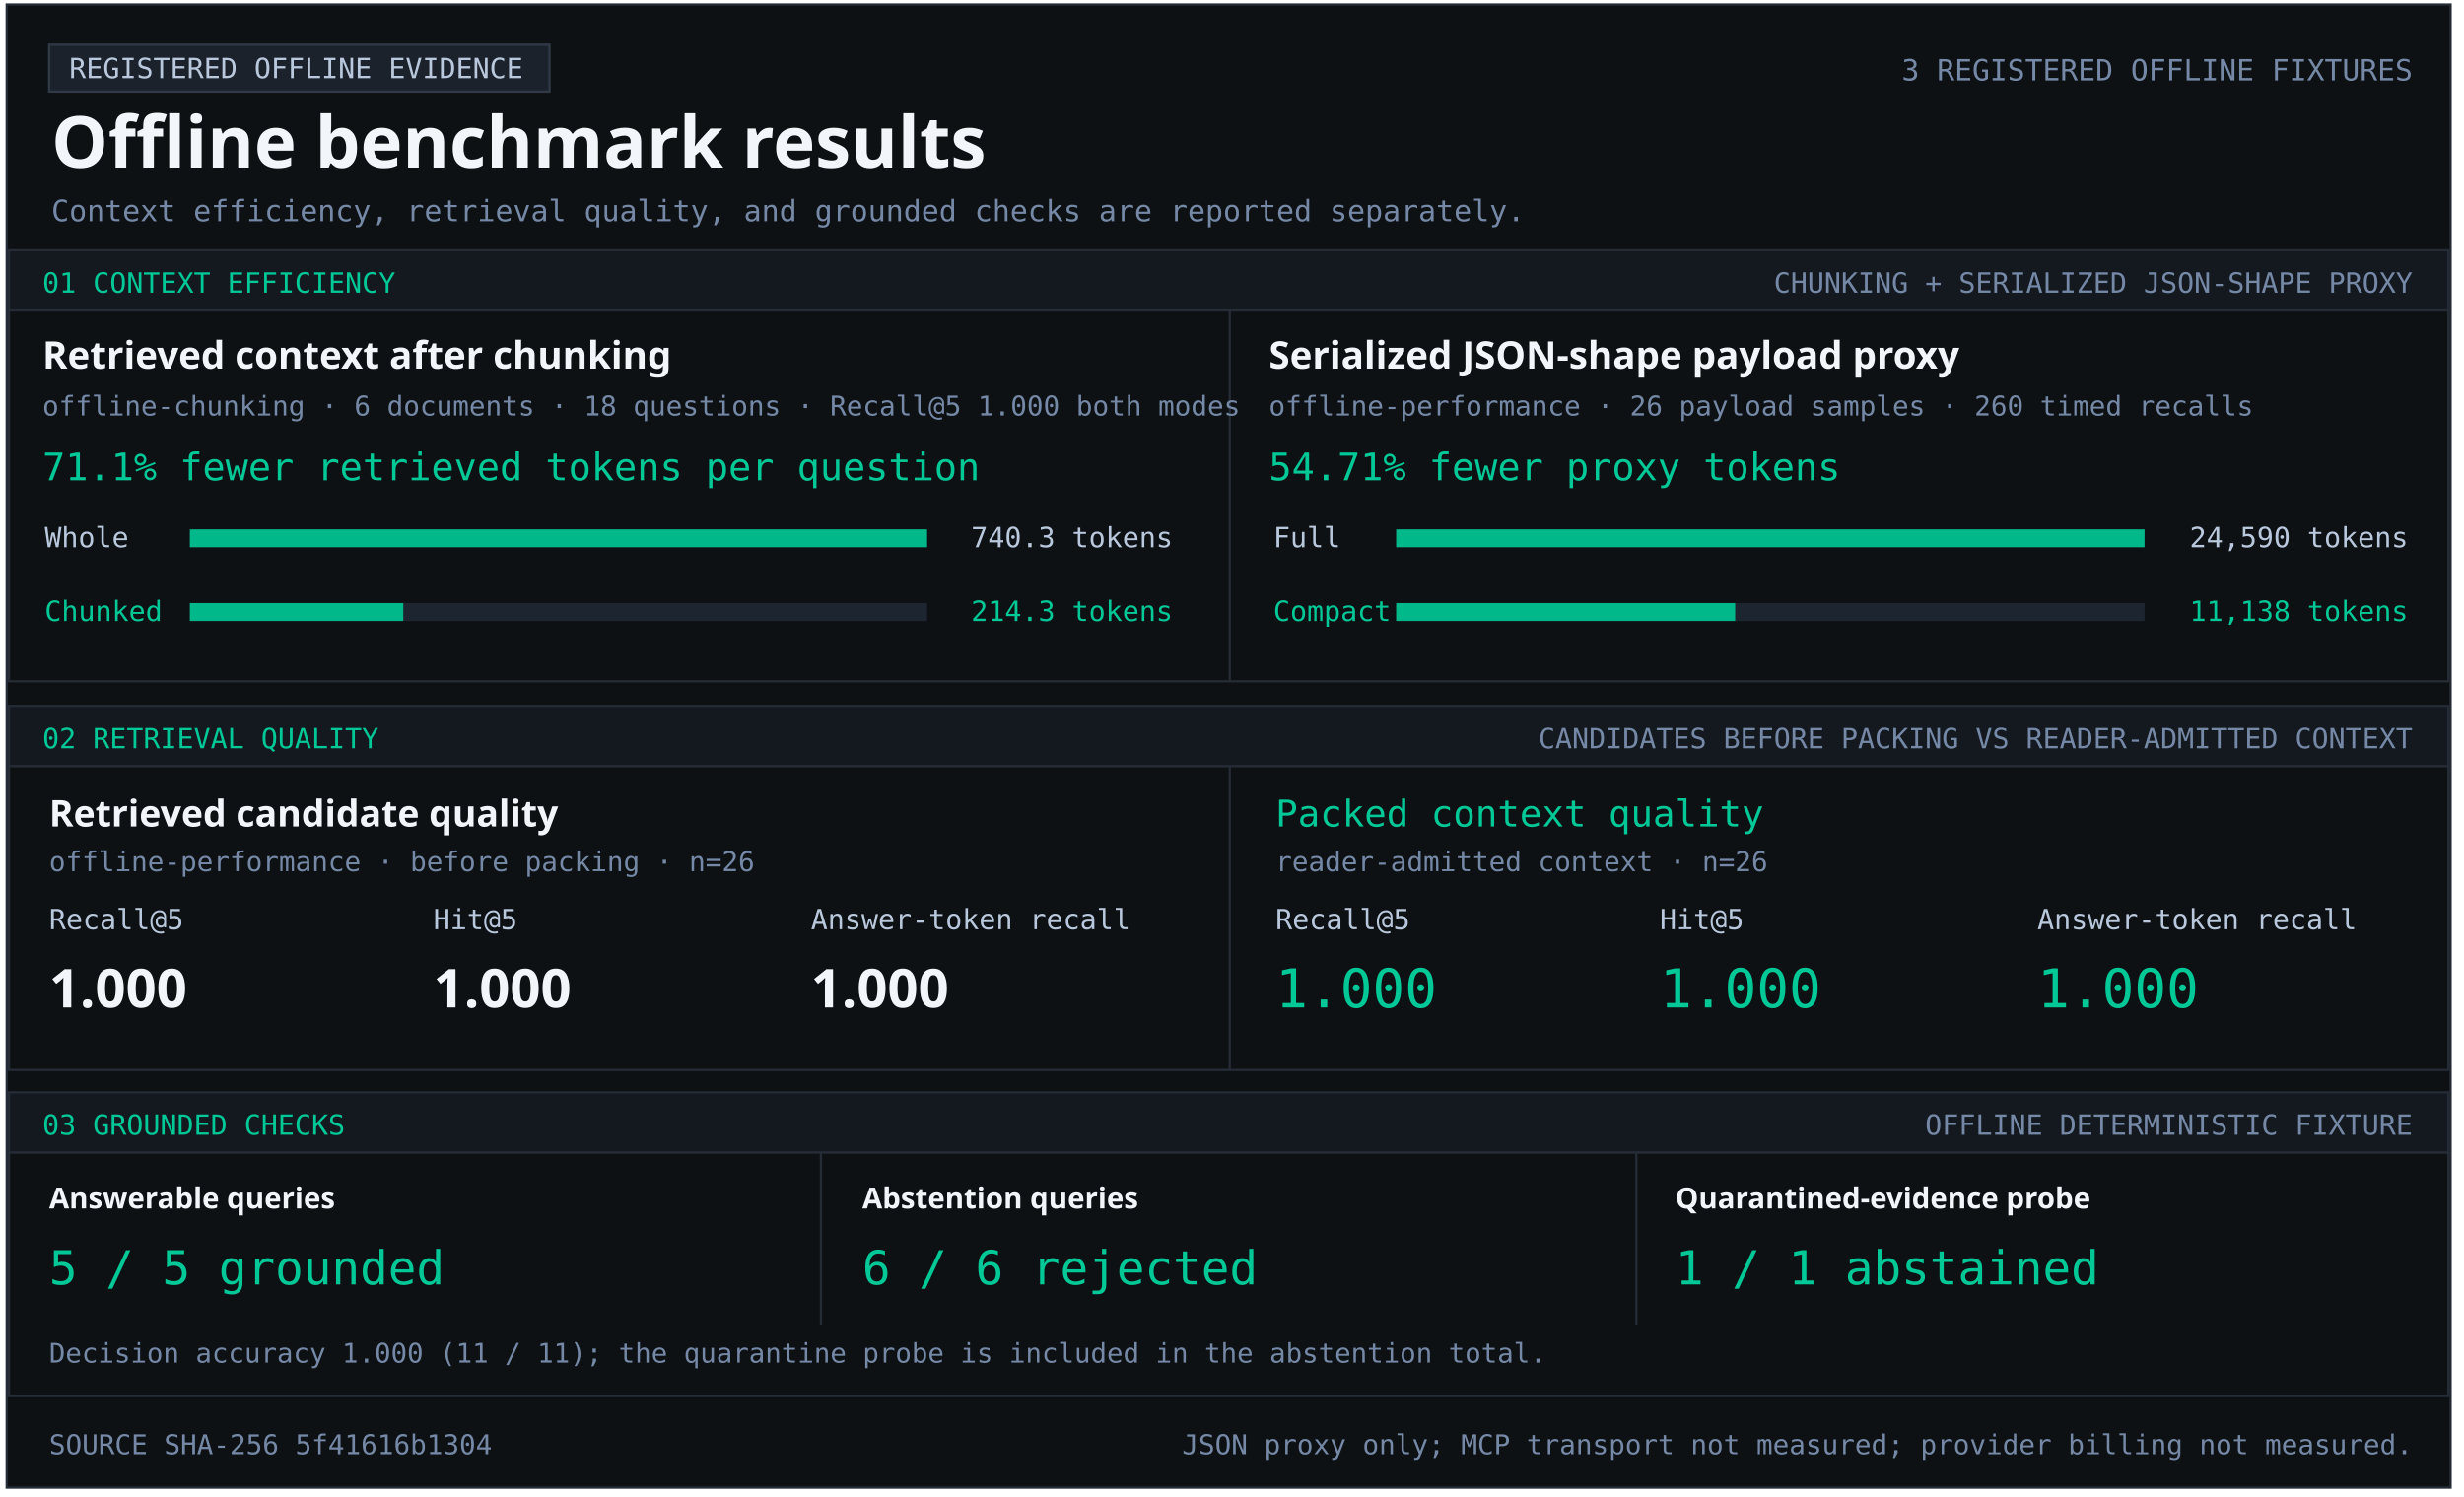
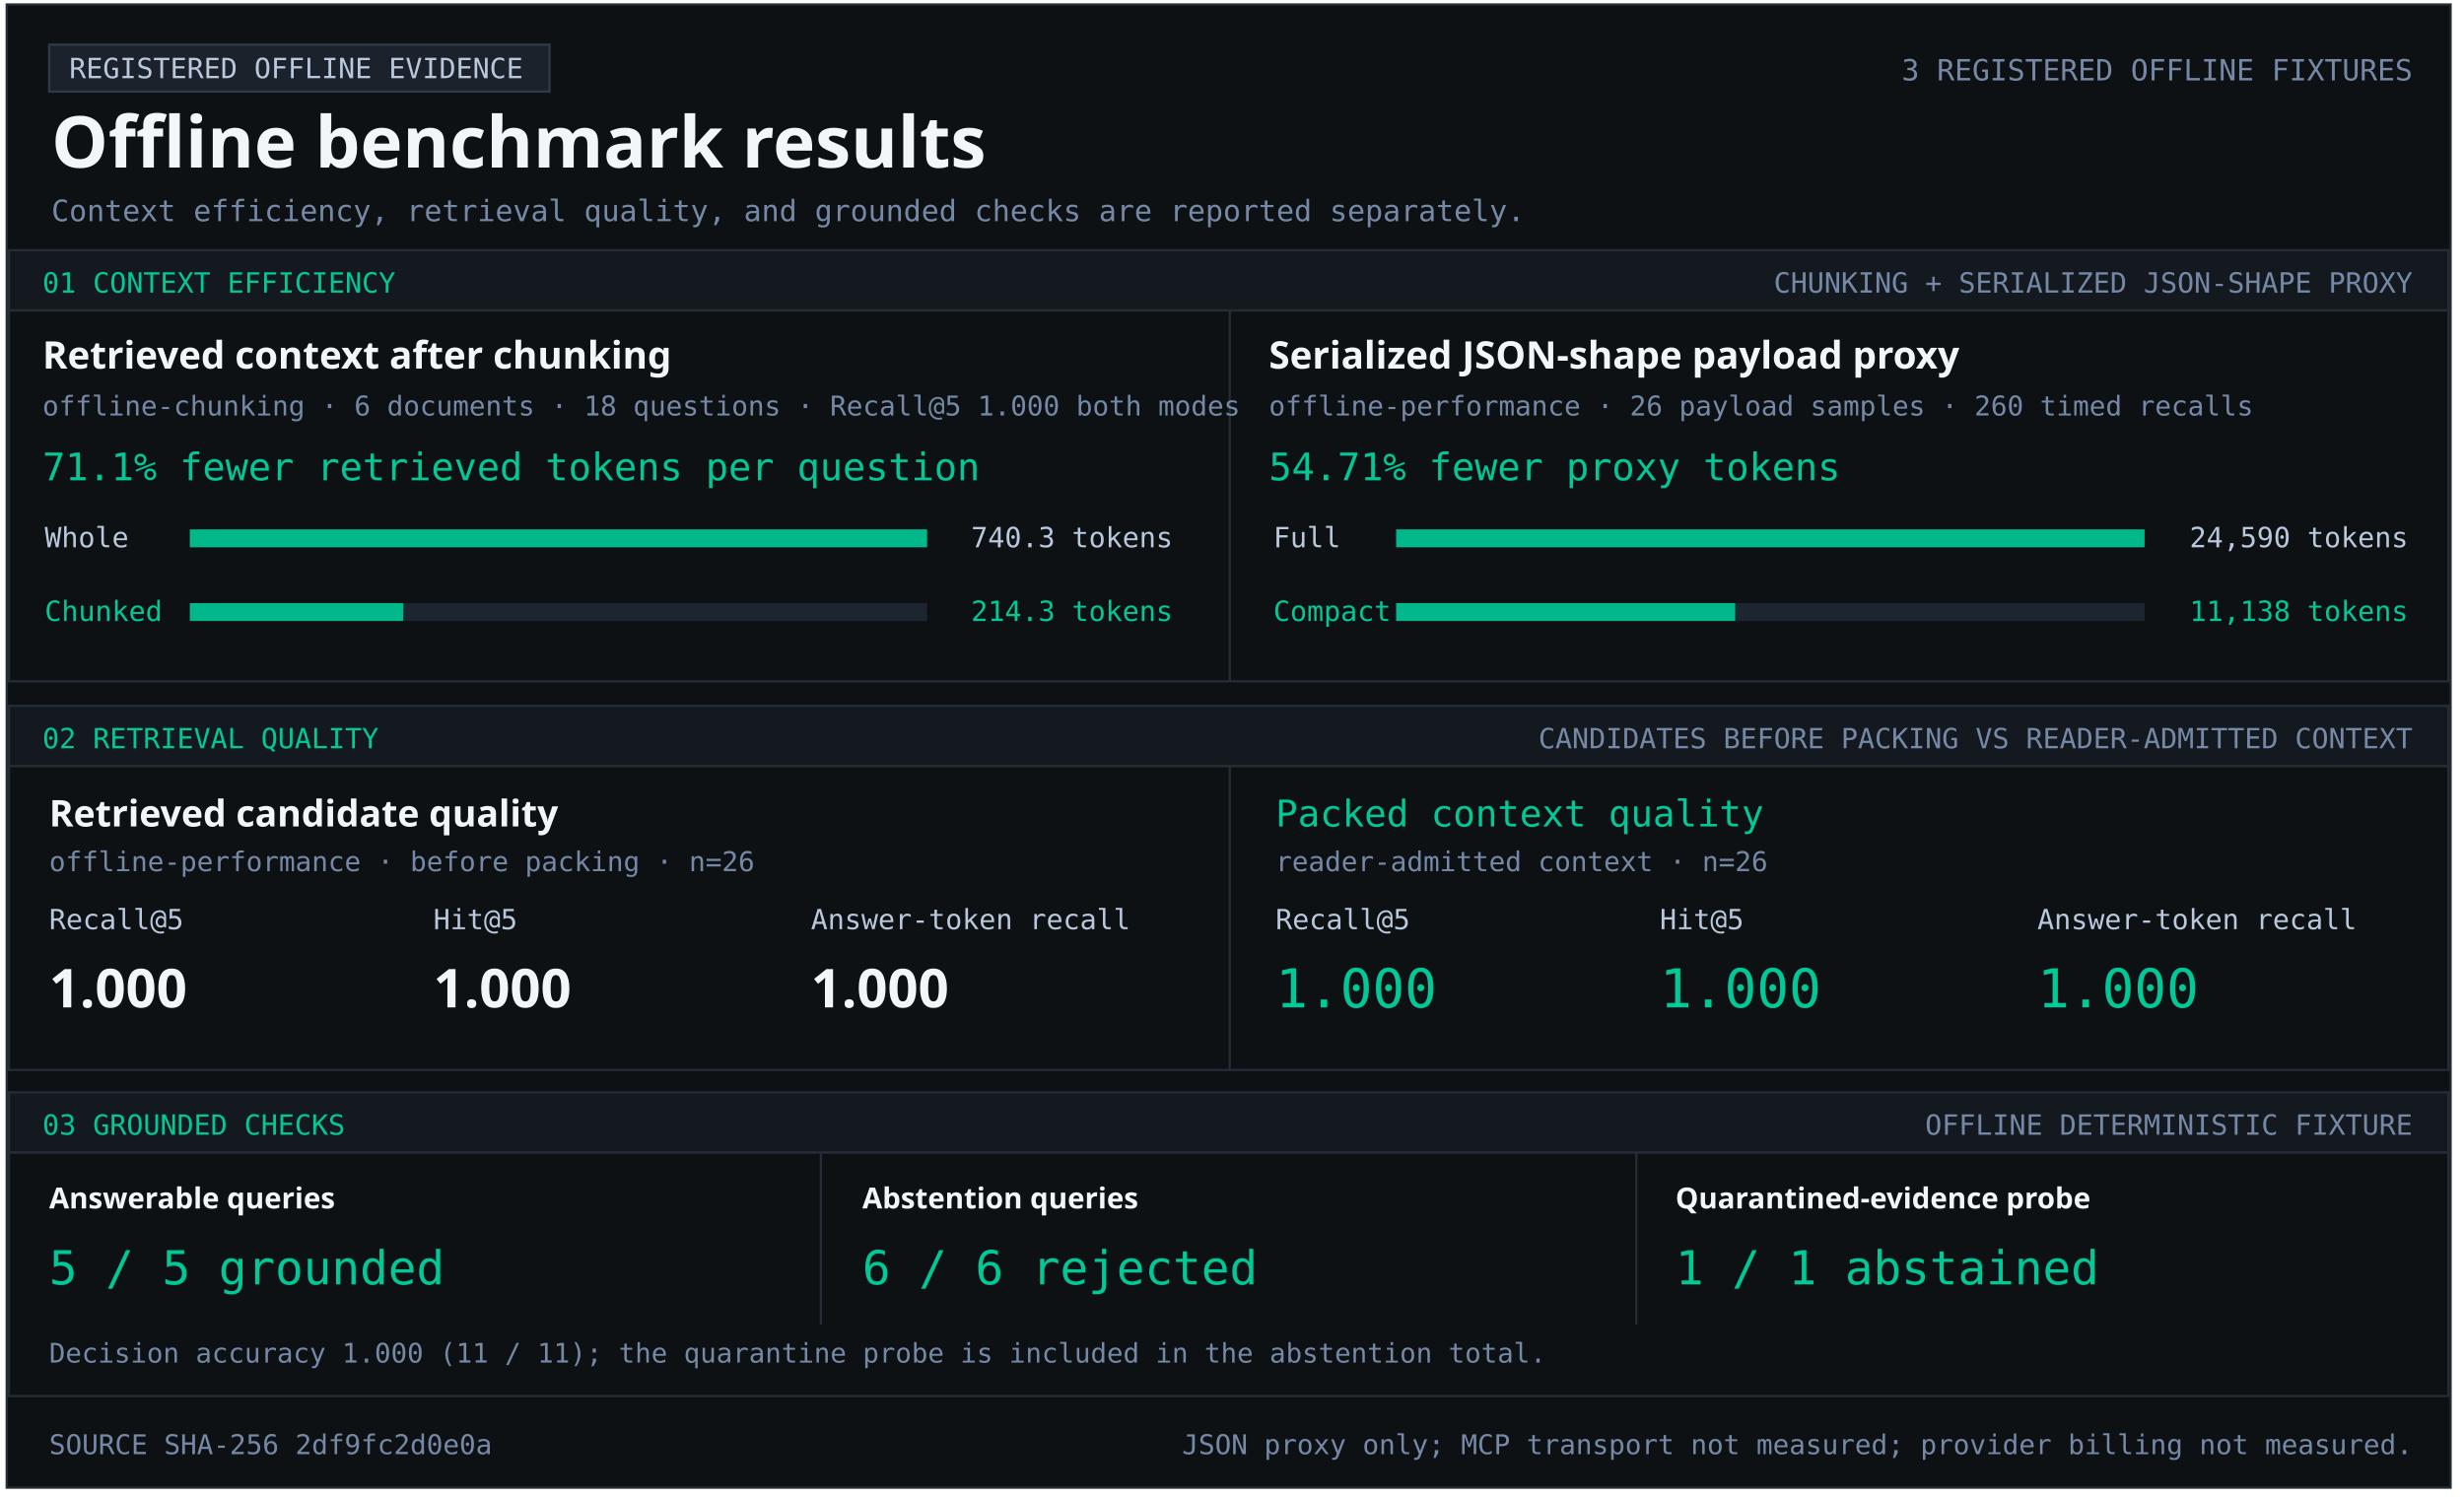
<svg xmlns="http://www.w3.org/2000/svg" width="1103" height="670" viewBox="0 0 1103 670" role="img" aria-labelledby="title desc">
  <style>text{font-family:Consolas,monospace;fill:#b9c8dc} .heading{font-family:Segoe UI,sans-serif;font-weight:700;fill:#f2f5f9} .green{fill:#00c896}.muted{fill:#7589a7}</style>
  <rect x="3" y="2" width="1094" height="664" fill="#0e1114" stroke="#252c36" />
  <rect x="22" y="20" width="224" height="21" fill="#1c222b" stroke="#303a47" />
  <text x="31" y="35" font-size="12.5" text-anchor="start">REGISTERED OFFLINE EVIDENCE</text>
  <text x="23" y="75" font-size="32" class="heading" text-anchor="start">Offline benchmark results</text>
  <text x="1080" y="36" font-size="13.1" class="muted" text-anchor="end">3 REGISTERED OFFLINE FIXTURES</text>
  <text x="23" y="99" font-size="13.2" class="muted" text-anchor="start">Context efficiency, retrieval quality, and grounded checks are reported separately.</text>
  <rect x="4" y="112" width="1092" height="27" fill="#141920" stroke="#252c36" />
  <text x="19" y="131" font-size="12.5" class="green" text-anchor="start">01  CONTEXT EFFICIENCY</text>
  <text x="1080" y="131" font-size="12.5" class="muted" text-anchor="end">CHUNKING + SERIALIZED JSON-SHAPE PROXY</text>
  <rect x="4" y="139" width="1092" height="166" fill="#0e1114" stroke="#252c36" />
  <rect x="550" y="139" width="1" height="166" fill="#252c36" />
  <text x="19" y="165" font-size="17" class="heading" text-anchor="start">Retrieved context after chunking</text>
  <text x="19" y="186" font-size="12.2" class="muted" text-anchor="start">offline-chunking · 6 documents · 18 questions · Recall@5 1.000 both modes</text>
  <text x="19" y="215" font-size="17" class="green" text-anchor="start">71.1% fewer retrieved tokens per question</text>
  <text x="20" y="245" font-size="12.5" text-anchor="start">Whole</text>
  <rect x="85" y="237" width="330" height="8" fill="#1d2530" />
  <rect x="85" y="237" width="330.00" height="8" fill="#00b889" />
  <text x="525" y="245" font-size="12.5" text-anchor="end">740.3 tokens</text>
  <text x="20" y="278" font-size="12.5" class="green" text-anchor="start">Chunked</text>
  <rect x="85" y="270" width="330" height="8" fill="#1d2530" />
  <rect x="85" y="270" width="95.53" height="8" fill="#00b889" />
  <text x="525" y="278" font-size="12.5" class="green" text-anchor="end">214.3 tokens</text>
  <text x="568" y="165" font-size="17" class="heading" text-anchor="start">Serialized JSON-shape payload proxy</text>
  <text x="568" y="186" font-size="12.2" class="muted" text-anchor="start">offline-performance · 26 payload samples · 260 timed recalls</text>
  <text x="568" y="215" font-size="17" class="green" text-anchor="start">54.71% fewer proxy tokens</text>
  <text x="570" y="245" font-size="12.5" text-anchor="start">Full</text>
  <rect x="625" y="237" width="335" height="8" fill="#1d2530" />
  <rect x="625" y="237" width="335.00" height="8" fill="#00b889" />
  <text x="1078" y="245" font-size="12.5" text-anchor="end">24,590 tokens</text>
  <text x="570" y="278" font-size="12.5" class="green" text-anchor="start">Compact</text>
  <rect x="625" y="270" width="335" height="8" fill="#1d2530" />
  <rect x="625" y="270" width="151.74" height="8" fill="#00b889" />
  <text x="1078" y="278" font-size="12.5" class="green" text-anchor="end">11,138 tokens</text>
  <rect x="4" y="316" width="1092" height="27" fill="#141920" stroke="#252c36" />
  <text x="19" y="335" font-size="12.5" class="green" text-anchor="start">02  RETRIEVAL QUALITY</text>
  <text x="1080" y="335" font-size="12.5" class="muted" text-anchor="end">CANDIDATES BEFORE PACKING VS READER-ADMITTED CONTEXT</text>
  <rect x="4" y="343" width="1092" height="136" fill="#0e1114" stroke="#252c36" />
  <rect x="550" y="343" width="1" height="136" fill="#252c36" />
  <text x="22" y="370" font-size="16.5" class="heading" text-anchor="start">Retrieved candidate quality</text>
  <text x="22" y="390" font-size="12.2" class="muted" text-anchor="start">offline-performance · before packing · n=26</text>
  <text x="22" y="416" font-size="12.5" text-anchor="start">Recall@5</text>
  <text x="194" y="416" font-size="12.5" text-anchor="start">Hit@5</text>
  <text x="363" y="416" font-size="12.5" text-anchor="start">Answer-token recall</text>
  <text x="22" y="451" font-size="24" class="heading" text-anchor="start">1.000</text>
  <text x="194" y="451" font-size="24" class="heading" text-anchor="start">1.000</text>
  <text x="363" y="451" font-size="24" class="heading" text-anchor="start">1.000</text>
  <text x="571" y="370" font-size="16.5" class="green" text-anchor="start">Packed context quality</text>
  <text x="571" y="390" font-size="12.2" class="muted" text-anchor="start">reader-admitted context · n=26</text>
  <text x="571" y="416" font-size="12.5" text-anchor="start">Recall@5</text>
  <text x="743" y="416" font-size="12.5" text-anchor="start">Hit@5</text>
  <text x="912" y="416" font-size="12.5" text-anchor="start">Answer-token recall</text>
  <text x="571" y="451" font-size="24" class="green" text-anchor="start">1.000</text>
  <text x="743" y="451" font-size="24" class="green" text-anchor="start">1.000</text>
  <text x="912" y="451" font-size="24" class="green" text-anchor="start">1.000</text>
  <rect x="4" y="489" width="1092" height="27" fill="#141920" stroke="#252c36" />
  <text x="19" y="508" font-size="12.5" class="green" text-anchor="start">03  GROUNDED CHECKS</text>
  <text x="1080" y="508" font-size="12.5" class="muted" text-anchor="end">OFFLINE DETERMINISTIC FIXTURE</text>
  <rect x="4" y="516" width="1092" height="109" fill="#0e1114" stroke="#252c36" />
  <rect x="367" y="516" width="1" height="77" fill="#252c36" />
  <rect x="732" y="516" width="1" height="77" fill="#252c36" />
  <text x="22" y="541" font-size="13" class="heading" text-anchor="start">Answerable queries</text>
  <text x="22" y="575" font-size="21" class="green" text-anchor="start">5 / 5 grounded</text>
  <text x="386" y="541" font-size="13" class="heading" text-anchor="start">Abstention queries</text>
  <text x="386" y="575" font-size="21" class="green" text-anchor="start">6 / 6 rejected</text>
  <text x="750" y="541" font-size="13" class="heading" text-anchor="start">Quarantined-evidence probe</text>
  <text x="750" y="575" font-size="21" class="green" text-anchor="start">1 / 1 abstained</text>
  <text x="22" y="610" font-size="12.1" class="muted" text-anchor="start">Decision accuracy 1.000 (11 / 11); the quarantine probe is included in the abstention total.</text>
-   <text x="22" y="651" font-size="12.2" class="muted" text-anchor="start">SOURCE SHA-256  5f41616b1304</text>
+   <text x="22" y="651" font-size="12.2" class="muted" text-anchor="start">SOURCE SHA-256  2df9fc2d0e0a</text>
  <text x="1080" y="651" font-size="12.2" class="muted" text-anchor="end">JSON proxy only; MCP transport not measured; provider billing not measured.</text>
</svg>
